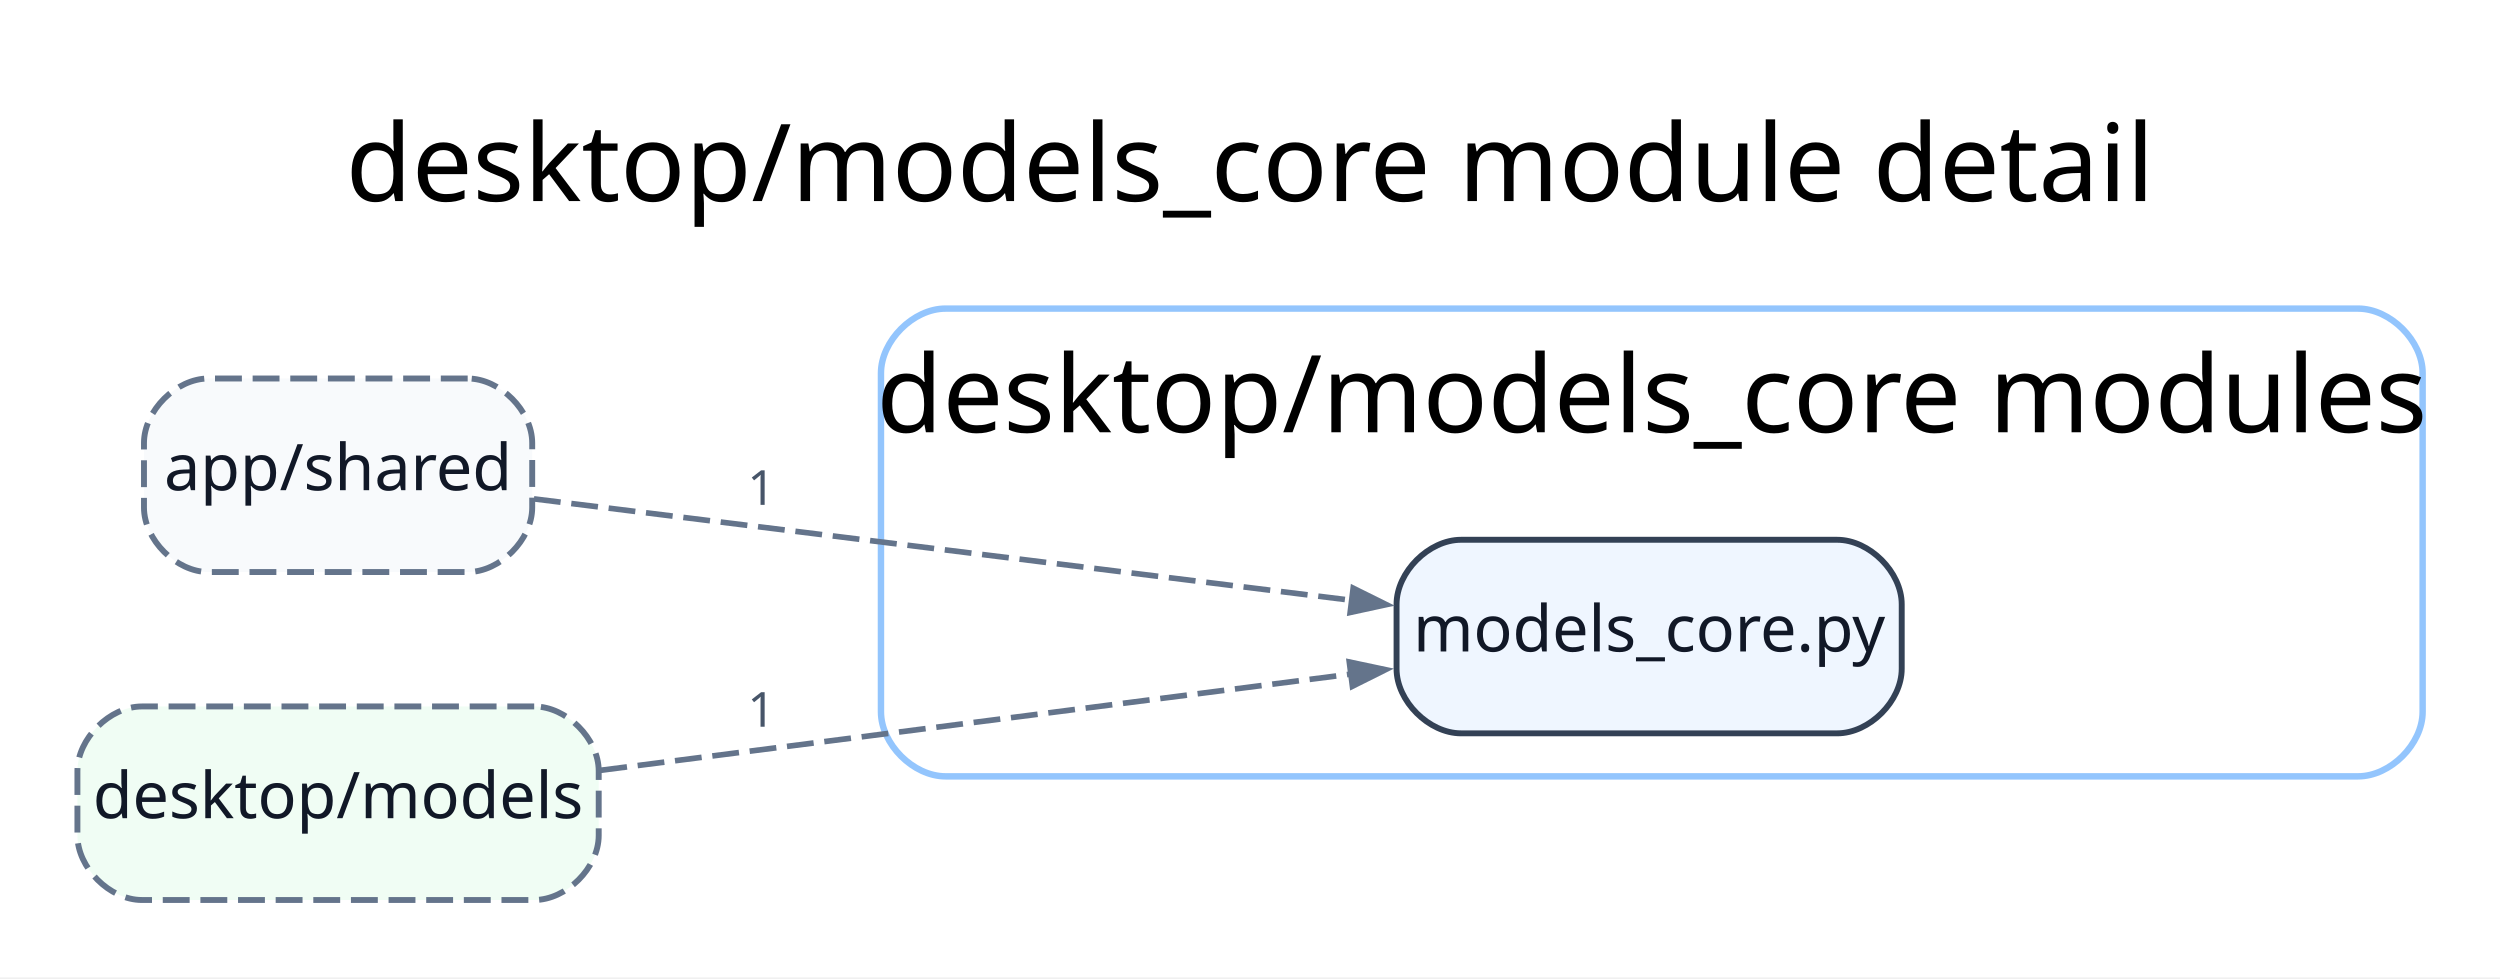
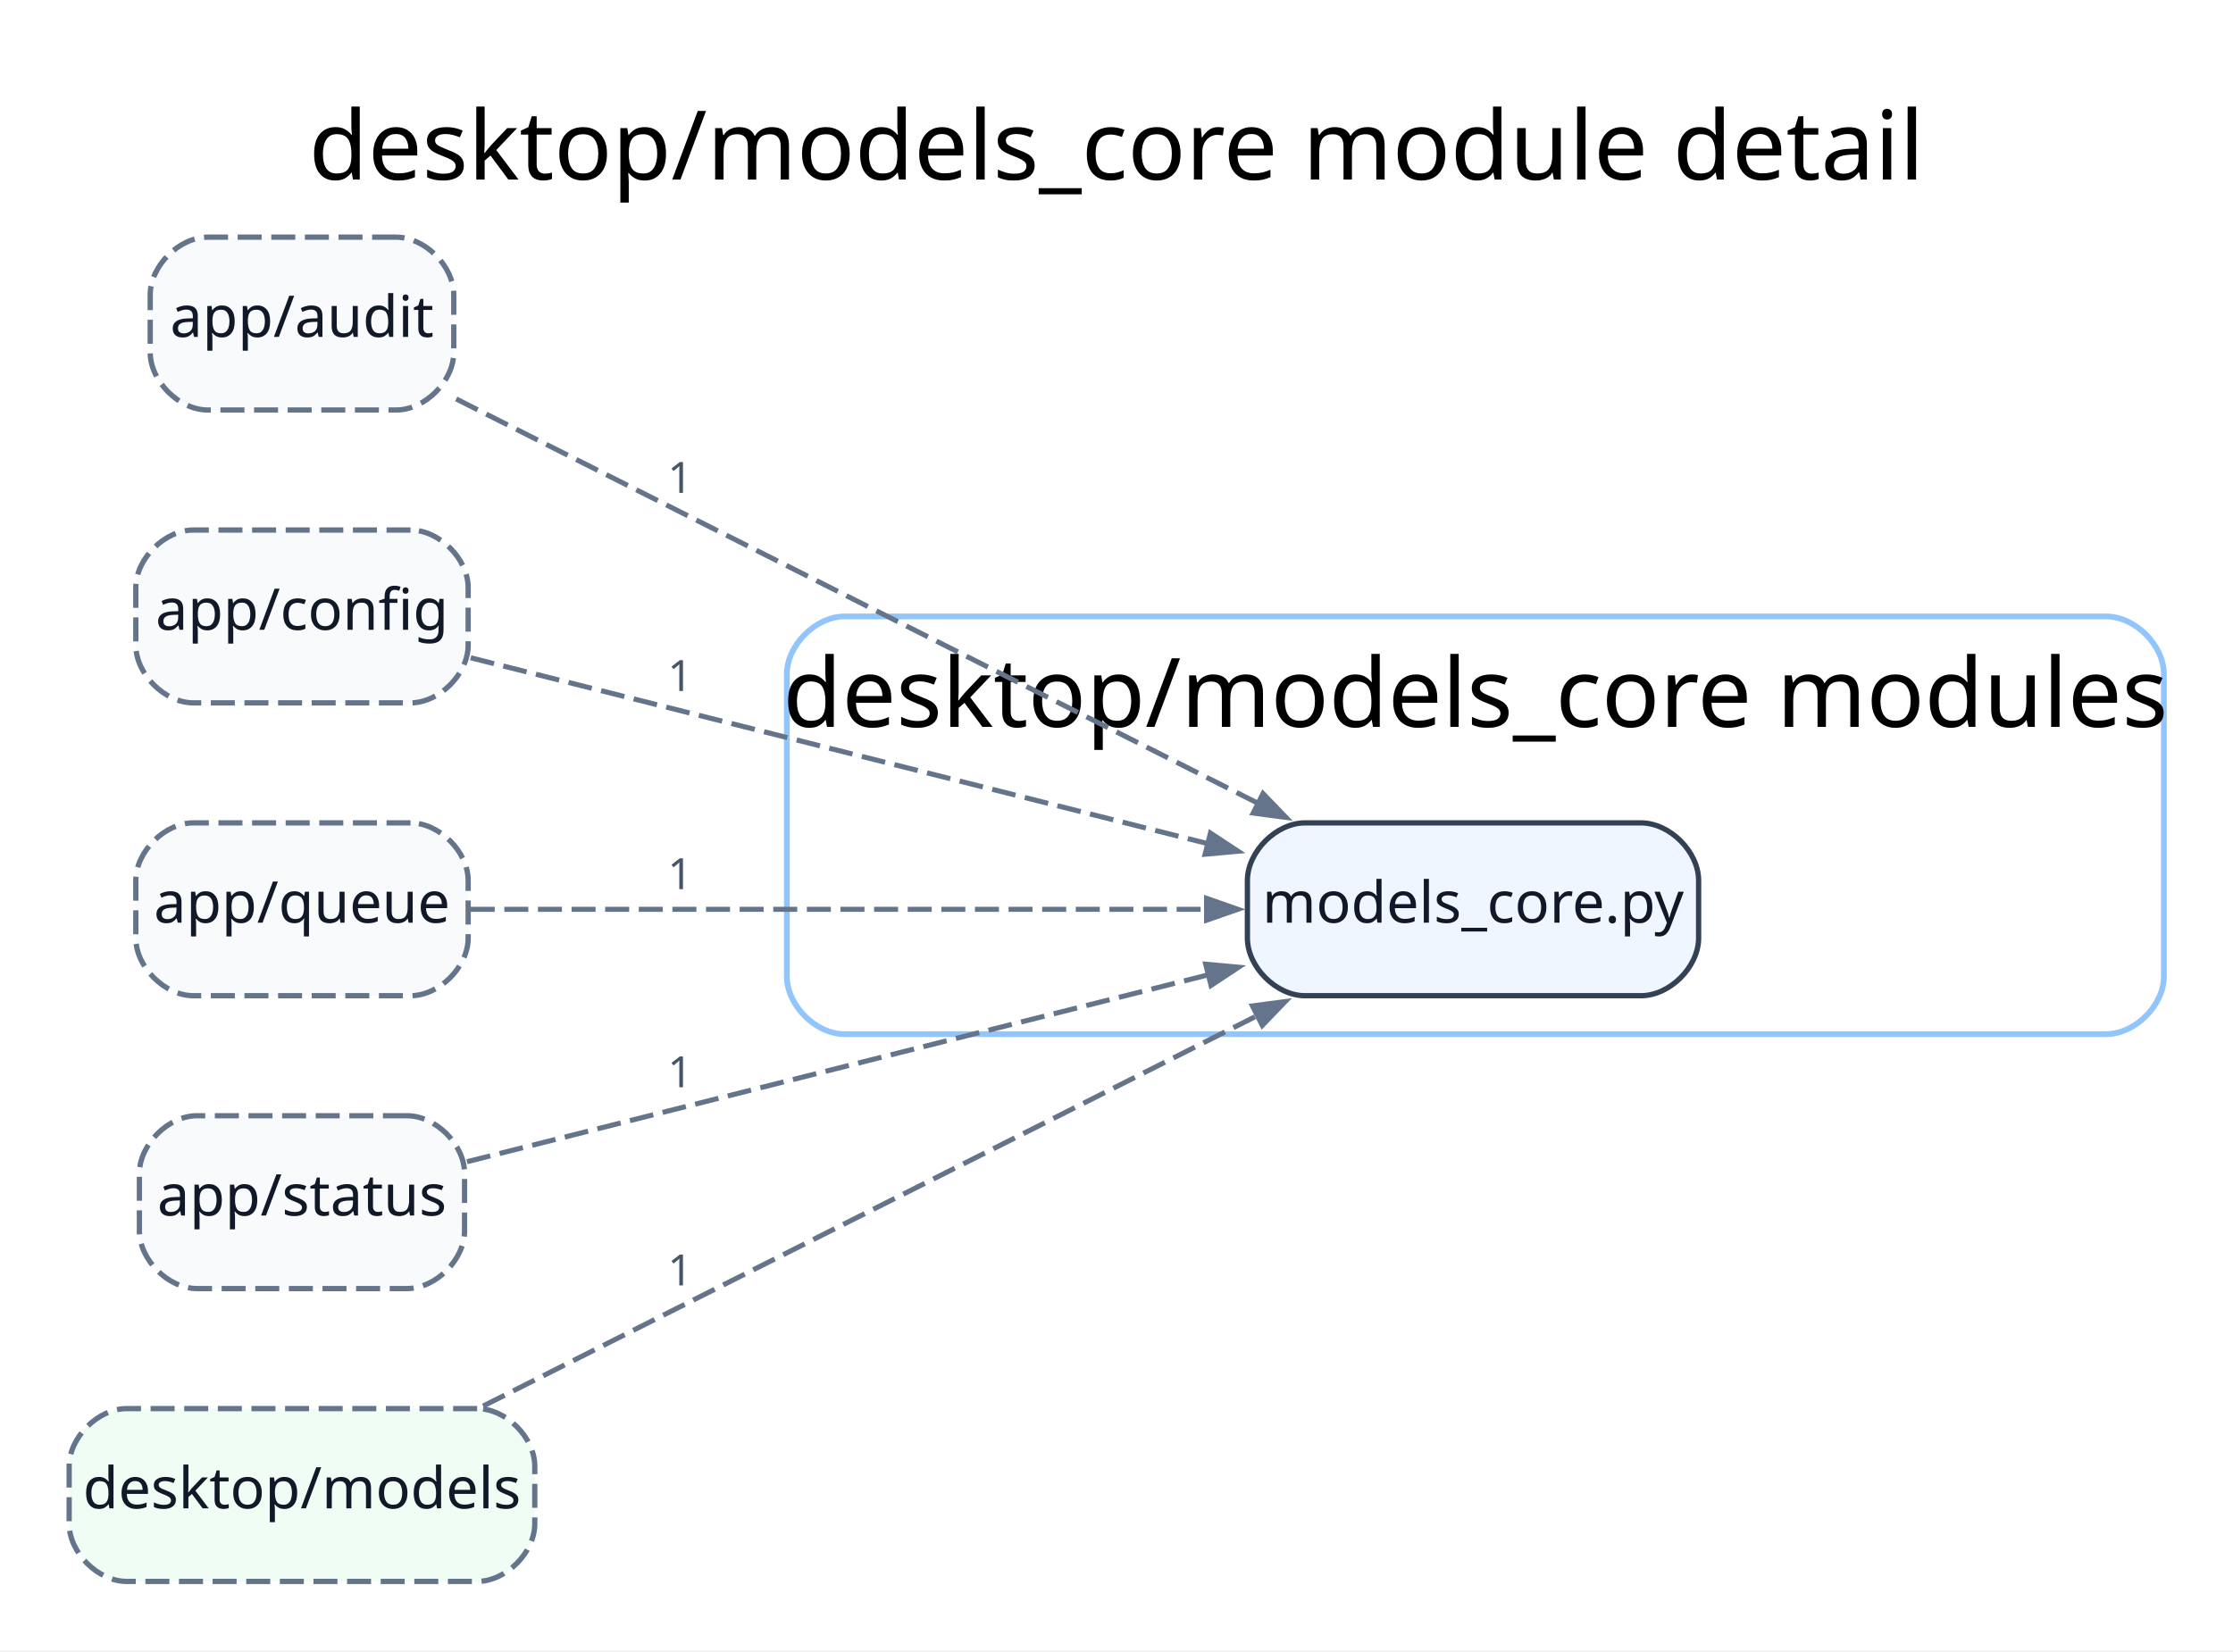
- <svg xmlns="http://www.w3.org/2000/svg" width="465pt" height="182pt" viewBox="0.00 0.00 465.00 182.00">
-   <g id="graph0" class="graph" transform="scale(1 1) rotate(0) translate(14.4 167.4)">
-     <polygon fill="white" stroke="none" points="-14.4,14.4 -14.4,-167.4 450.61,-167.4 450.61,14.4 -14.4,14.4" />
-     <text xml:space="preserve" text-anchor="middle" x="218.11" y="-130" font-family="Segoe UI" font-size="20.00">desktop/models_core module detail</text>
+ <svg xmlns="http://www.w3.org/2000/svg" width="465pt" height="344pt" viewBox="0.00 0.00 465.00 344.00">
+   <g id="graph0" class="graph" transform="scale(1 1) rotate(0) translate(14.4 329.4)">
+     <polygon fill="white" stroke="none" points="-14.4,14.4 -14.4,-329.4 450.61,-329.4 450.61,14.4 -14.4,14.4" />
+     <text xml:space="preserve" text-anchor="middle" x="218.11" y="-292" font-family="Segoe UI" font-size="20.00">desktop/models_core module detail</text>
    <g id="clust1" class="cluster">
-       <path fill="white" stroke="#93c5fd" stroke-width="1.2" d="M161.46,-23C161.46,-23 424.21,-23 424.21,-23 430.21,-23 436.21,-29 436.21,-35 436.21,-35 436.21,-98 436.21,-98 436.21,-104 430.21,-110 424.21,-110 424.21,-110 161.46,-110 161.46,-110 155.46,-110 149.46,-104 149.46,-98 149.46,-98 149.46,-35 149.46,-35 149.46,-29 155.46,-23 161.46,-23" />
-       <text xml:space="preserve" text-anchor="middle" x="292.84" y="-87" font-family="Segoe UI" font-size="20.00">desktop/models_core modules</text>
+       <path fill="white" stroke="#93c5fd" stroke-width="1.2" d="M161.46,-114C161.46,-114 424.21,-114 424.21,-114 430.21,-114 436.21,-120 436.21,-126 436.21,-126 436.21,-189 436.21,-189 436.21,-195 430.21,-201 424.21,-201 424.21,-201 161.46,-201 161.46,-201 155.46,-201 149.46,-195 149.46,-189 149.46,-189 149.46,-126 149.46,-126 149.46,-120 155.46,-114 161.46,-114" />
+       <text xml:space="preserve" text-anchor="middle" x="292.84" y="-178" font-family="Segoe UI" font-size="20.00">desktop/models_core modules</text>
    </g>
    <g id="node1" class="node">
-       <path fill="#eff6ff" stroke="#334155" stroke-width="1.1" d="M327.32,-67C327.32,-67 257.36,-67 257.36,-67 251.36,-67 245.36,-61 245.36,-55 245.36,-55 245.36,-43 245.36,-43 245.36,-37 251.36,-31 257.36,-31 257.36,-31 327.32,-31 327.32,-31 333.32,-31 339.32,-37 339.32,-43 339.32,-43 339.32,-55 339.32,-55 339.32,-61 333.32,-67 327.32,-67" />
-       <text xml:space="preserve" text-anchor="middle" x="292.34" y="-46.23" font-family="Segoe UI" font-size="12.00" fill="#111827">models_core.py</text>
+       <path fill="#eff6ff" stroke="#334155" stroke-width="1.1" d="M327.32,-158C327.32,-158 257.36,-158 257.36,-158 251.36,-158 245.36,-152 245.36,-146 245.36,-146 245.36,-134 245.36,-134 245.36,-128 251.36,-122 257.36,-122 257.36,-122 327.32,-122 327.32,-122 333.32,-122 339.32,-128 339.32,-134 339.32,-134 339.32,-146 339.32,-146 339.32,-152 333.32,-158 327.32,-158" />
+       <text xml:space="preserve" text-anchor="middle" x="292.34" y="-137.22" font-family="Segoe UI" font-size="12.00" fill="#111827">models_core.py</text>
    </g>
    <g id="node2" class="node">
-       <path fill="#f8fafc" stroke="#64748b" stroke-width="1.1" stroke-dasharray="5,2" d="M72.59,-97C72.59,-97 24.38,-97 24.38,-97 18.38,-97 12.38,-91 12.38,-85 12.38,-85 12.38,-73 12.38,-73 12.38,-67 18.38,-61 24.38,-61 24.38,-61 72.59,-61 72.59,-61 78.59,-61 84.59,-67 84.59,-73 84.59,-73 84.59,-85 84.59,-85 84.59,-91 78.59,-97 72.59,-97" />
-       <text xml:space="preserve" text-anchor="middle" x="48.48" y="-76.22" font-family="Segoe UI" font-size="12.00" fill="#111827">app/shared</text>
+       <path fill="#f8fafc" stroke="#64748b" stroke-width="1.1" stroke-dasharray="5,2" d="M68.09,-280C68.09,-280 28.88,-280 28.88,-280 22.88,-280 16.88,-274 16.88,-268 16.88,-268 16.88,-256 16.88,-256 16.88,-250 22.88,-244 28.88,-244 28.88,-244 68.09,-244 68.09,-244 74.09,-244 80.09,-250 80.09,-256 80.09,-256 80.09,-268 80.09,-268 80.09,-274 74.09,-280 68.09,-280" />
+       <text xml:space="preserve" text-anchor="middle" x="48.48" y="-259.23" font-family="Segoe UI" font-size="12.00" fill="#111827">app/audit</text>
    </g>
    <g id="edge1" class="edge">
-       <path fill="none" stroke="#64748b" stroke-width="1.05" stroke-dasharray="5,2" d="M84.91,-74.61C124.97,-69.64 190.66,-61.49 237.17,-55.72" />
-       <polygon fill="#64748b" stroke="#64748b" stroke-width="1.05" points="237.29,-58 243.46,-54.94 236.73,-53.48 237.29,-58" />
-       <text xml:space="preserve" text-anchor="middle" x="127.21" y="-73.5" font-family="Segoe UI" font-size="9.00" fill="#475569">1</text>
+       <path fill="none" stroke="#64748b" stroke-width="1.05" stroke-dasharray="5,2" d="M80.6,-246.3C123.08,-224.88 199.41,-186.37 247.61,-162.06" />
+       <polygon fill="#64748b" stroke="#64748b" stroke-width="1.05" points="248.61,-164.1 253.39,-159.14 246.56,-160.04 248.61,-164.1" />
+       <text xml:space="preserve" text-anchor="middle" x="127.21" y="-226.74" font-family="Segoe UI" font-size="9.00" fill="#475569">1</text>
    </g>
    <g id="node3" class="node">
+       <path fill="#f8fafc" stroke="#64748b" stroke-width="1.1" stroke-dasharray="5,2" d="M71.09,-219C71.09,-219 25.88,-219 25.88,-219 19.88,-219 13.88,-213 13.88,-207 13.88,-207 13.88,-195 13.88,-195 13.88,-189 19.88,-183 25.88,-183 25.88,-183 71.09,-183 71.09,-183 77.09,-183 83.09,-189 83.09,-195 83.09,-195 83.09,-207 83.09,-207 83.09,-213 77.09,-219 71.09,-219" />
+       <text xml:space="preserve" text-anchor="middle" x="48.48" y="-198.22" font-family="Segoe UI" font-size="12.00" fill="#111827">app/config</text>
+     </g>
+     <g id="edge2" class="edge">
+       <path fill="none" stroke="#64748b" stroke-width="1.05" stroke-dasharray="5,2" d="M83.62,-192.39C123.58,-182.31 190.27,-165.49 237.29,-153.63" />
+       <polygon fill="#64748b" stroke="#64748b" stroke-width="1.05" points="237.66,-155.88 243.41,-152.09 236.55,-151.47 237.66,-155.88" />
+       <text xml:space="preserve" text-anchor="middle" x="127.21" y="-185.47" font-family="Segoe UI" font-size="9.00" fill="#475569">1</text>
+     </g>
+     <g id="node4" class="node">
+       <path fill="#f8fafc" stroke="#64748b" stroke-width="1.1" stroke-dasharray="5,2" d="M71.09,-158C71.09,-158 25.88,-158 25.88,-158 19.88,-158 13.88,-152 13.88,-146 13.88,-146 13.88,-134 13.88,-134 13.88,-128 19.88,-122 25.88,-122 25.88,-122 71.09,-122 71.09,-122 77.09,-122 83.09,-128 83.09,-134 83.09,-134 83.09,-146 83.09,-146 83.09,-152 77.09,-158 71.09,-158" />
+       <text xml:space="preserve" text-anchor="middle" x="48.48" y="-137.22" font-family="Segoe UI" font-size="12.00" fill="#111827">app/queue</text>
+     </g>
+     <g id="edge3" class="edge">
+       <path fill="none" stroke="#64748b" stroke-width="1.05" stroke-dasharray="5,2" d="M83.62,-140C123.5,-140 190,-140 237,-140" />
+       <polygon fill="#64748b" stroke="#64748b" stroke-width="1.05" points="236.86,-142.28 243.36,-140 236.86,-137.73 236.86,-142.28" />
+       <text xml:space="preserve" text-anchor="middle" x="127.21" y="-144.2" font-family="Segoe UI" font-size="9.00" fill="#475569">1</text>
+     </g>
+     <g id="node5" class="node">
+       <path fill="#f8fafc" stroke="#64748b" stroke-width="1.1" stroke-dasharray="5,2" d="M70.34,-97C70.34,-97 26.63,-97 26.63,-97 20.63,-97 14.63,-91 14.63,-85 14.63,-85 14.63,-73 14.63,-73 14.63,-67 20.63,-61 26.63,-61 26.63,-61 70.34,-61 70.34,-61 76.34,-61 82.34,-67 82.34,-73 82.34,-73 82.34,-85 82.34,-85 82.34,-91 76.34,-97 70.34,-97" />
+       <text xml:space="preserve" text-anchor="middle" x="48.48" y="-76.22" font-family="Segoe UI" font-size="12.00" fill="#111827">app/status</text>
+     </g>
+     <g id="edge4" class="edge">
+       <path fill="none" stroke="#64748b" stroke-width="1.05" stroke-dasharray="5,2" d="M82.85,-87.42C122.75,-97.48 190.04,-114.45 237.36,-126.39" />
+       <polygon fill="#64748b" stroke="#64748b" stroke-width="1.05" points="236.67,-128.56 243.53,-127.94 237.79,-124.15 236.67,-128.56" />
+       <text xml:space="preserve" text-anchor="middle" x="127.21" y="-102.93" font-family="Segoe UI" font-size="9.00" fill="#475569">1</text>
+     </g>
+     <g id="node6" class="node">
      <path fill="#f0fdf4" stroke="#64748b" stroke-width="1.1" stroke-dasharray="5,2" d="M84.96,-36C84.96,-36 12,-36 12,-36 6,-36 0,-30 0,-24 0,-24 0,-12 0,-12 0,-6 6,0 12,0 12,0 84.96,0 84.96,0 90.96,0 96.96,-6 96.96,-12 96.96,-12 96.96,-24 96.96,-24 96.96,-30 90.96,-36 84.96,-36" />
      <text xml:space="preserve" text-anchor="middle" x="48.48" y="-15.22" font-family="Segoe UI" font-size="12.00" fill="#111827">desktop/models</text>
    </g>
-     <g id="edge2" class="edge">
-       <path fill="none" stroke="#64748b" stroke-width="1.05" stroke-dasharray="5,2" d="M97.26,-24.12C137.48,-29.28 195,-36.65 236.97,-42.03" />
-       <polygon fill="#64748b" stroke="#64748b" stroke-width="1.05" points="236.57,-44.27 243.31,-42.84 237.15,-39.76 236.57,-44.27" />
-       <text xml:space="preserve" text-anchor="middle" x="127.21" y="-32.23" font-family="Segoe UI" font-size="9.00" fill="#475569">1</text>
+     <g id="edge5" class="edge">
+       <path fill="none" stroke="#64748b" stroke-width="1.05" stroke-dasharray="5,2" d="M86.21,-36.53C129.49,-58.36 201.32,-94.59 247.47,-117.88" />
+       <polygon fill="#64748b" stroke="#64748b" stroke-width="1.05" points="246.41,-119.88 253.23,-120.78 248.46,-115.82 246.41,-119.88" />
+       <text xml:space="preserve" text-anchor="middle" x="127.21" y="-61.66" font-family="Segoe UI" font-size="9.00" fill="#475569">1</text>
    </g>
  </g>
</svg>
